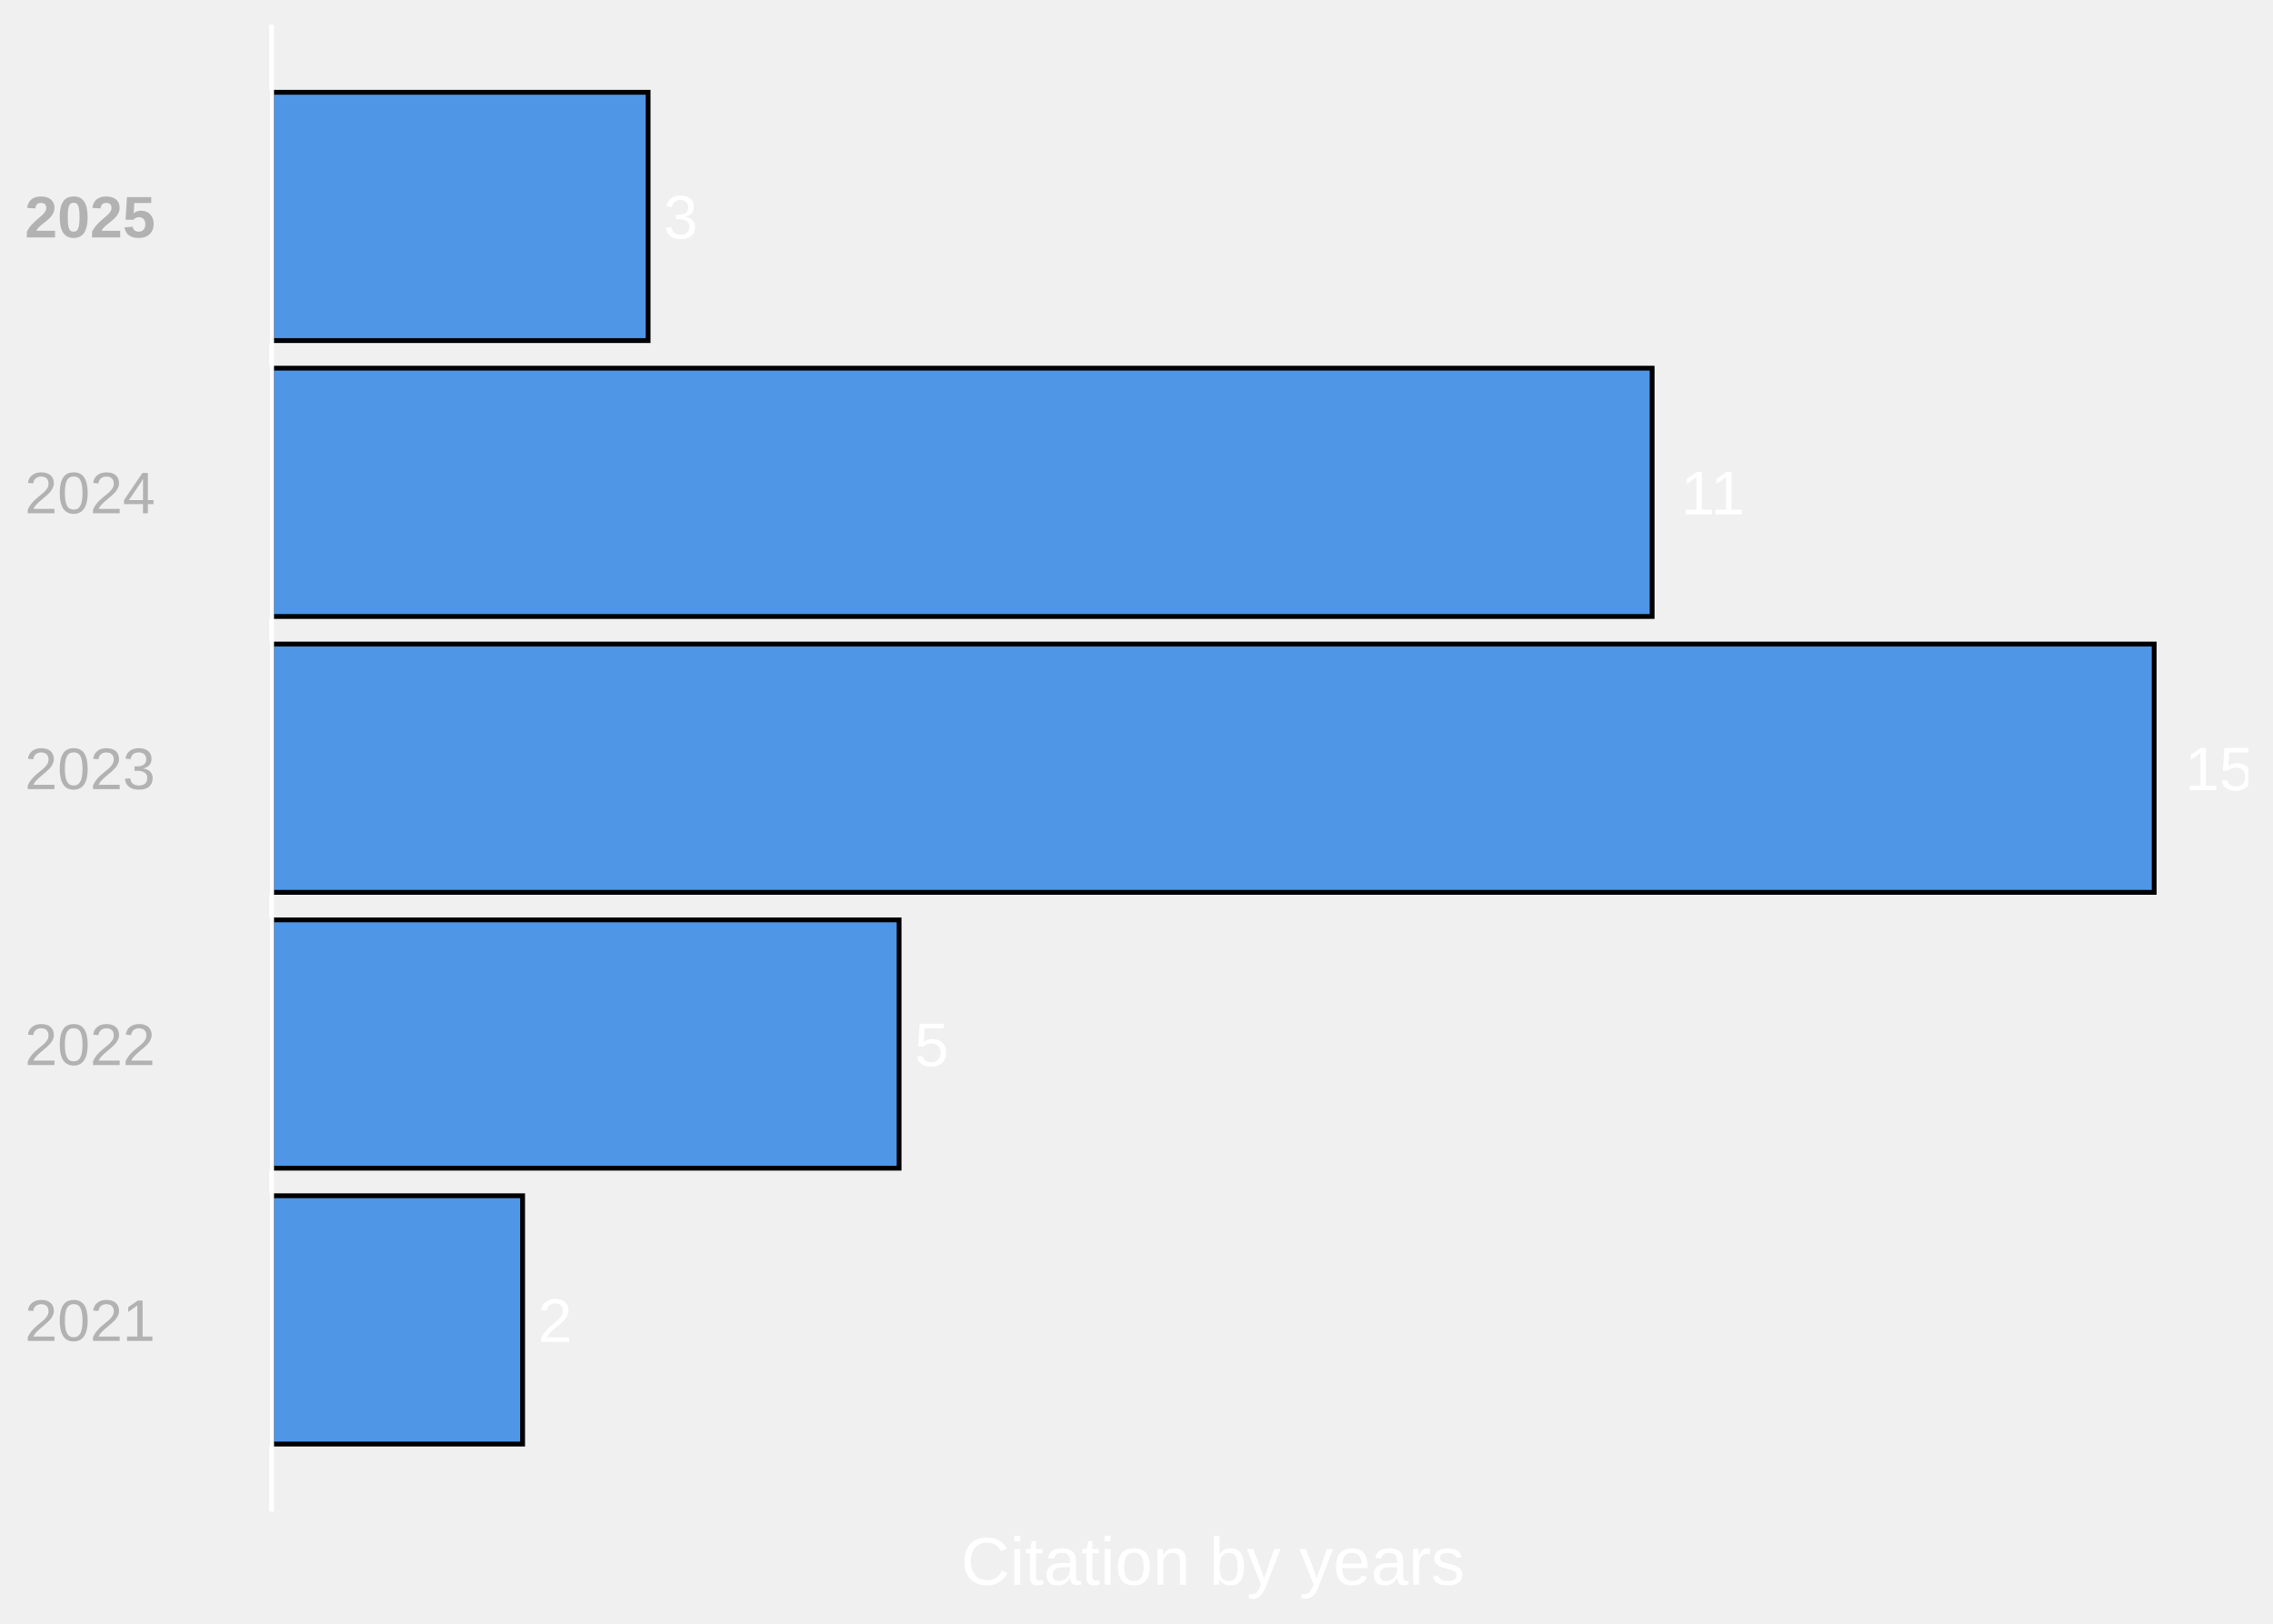
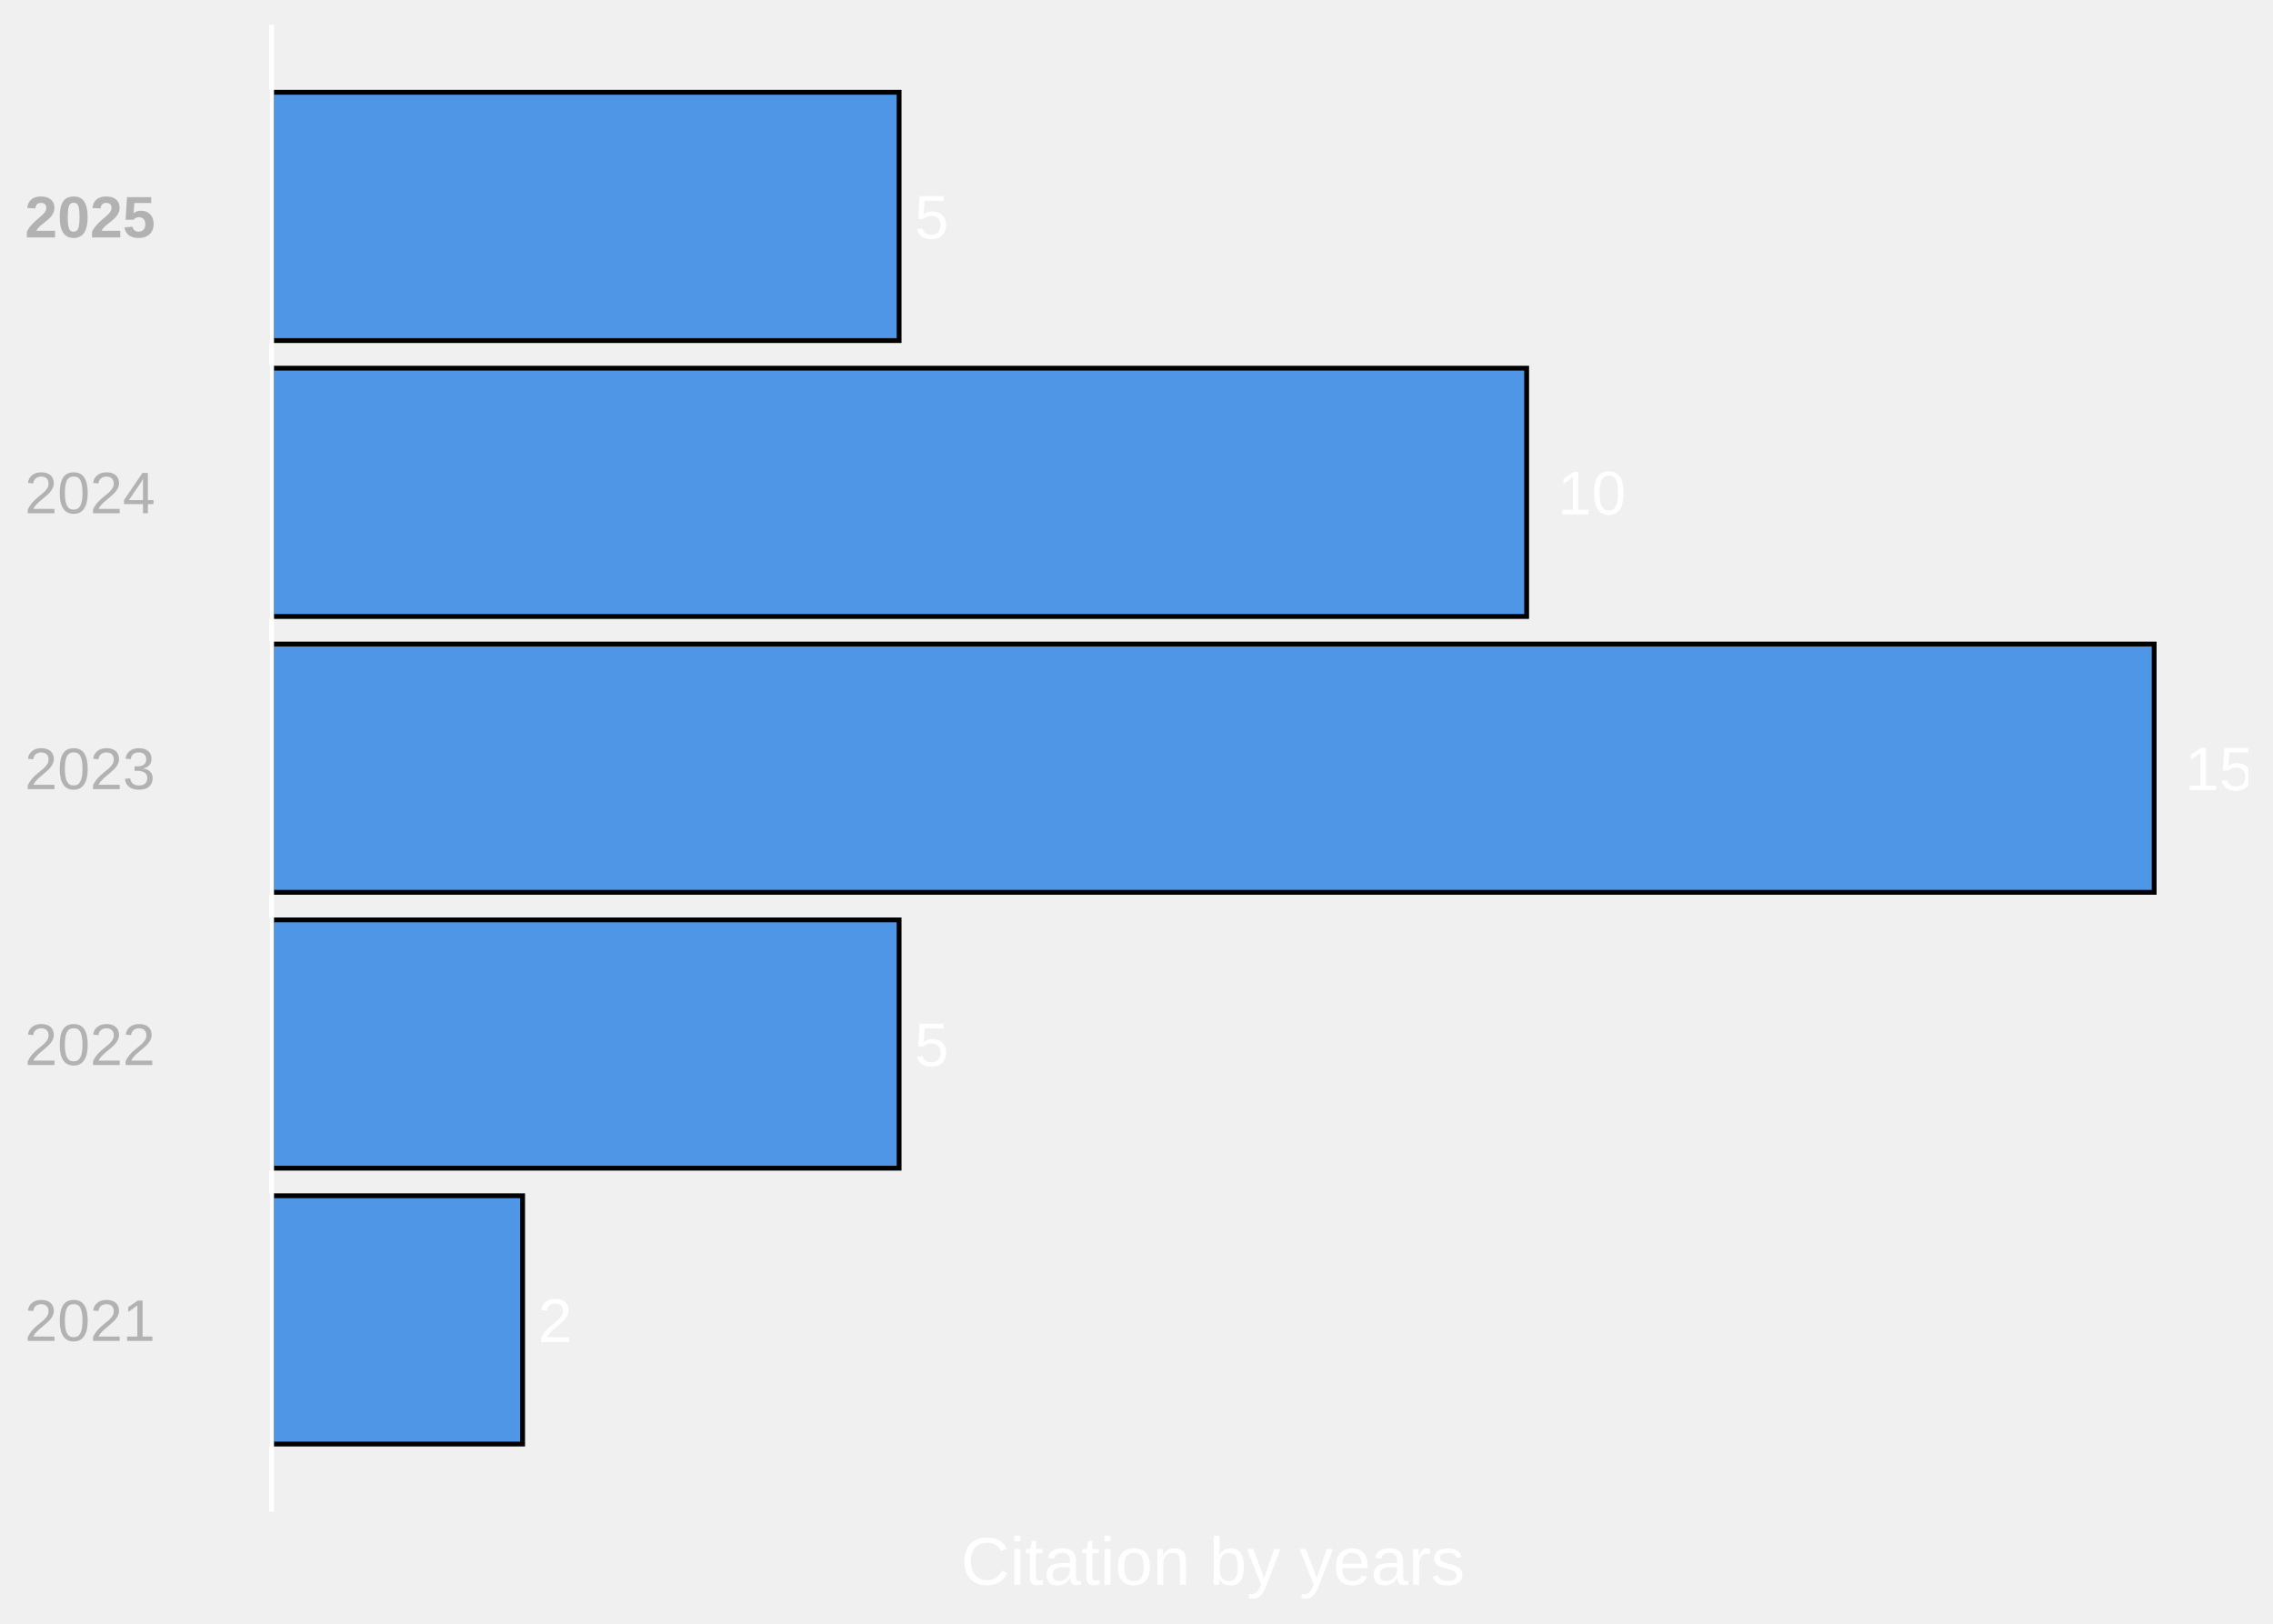
<svg xmlns="http://www.w3.org/2000/svg" width="504.00pt" height="360.00pt" viewBox="0 0 504.00 360.00">
  <g class="svglite">
    <defs>
      <style type="text/css">
    .svglite line, .svglite polyline, .svglite polygon, .svglite path, .svglite rect, .svglite circle {
      fill: none;
      stroke: #000000;
      stroke-linecap: round;
      stroke-linejoin: round;
      stroke-miterlimit: 10.00;
    }
    .svglite text {
      white-space: pre;
    }
    .svglite g.glyphgroup path {
      fill: inherit;
      stroke: none;
    }
  </style>
    </defs>
    <rect width="100%" height="100%" style="stroke: none; fill: none;" />
    <defs>
      <clipPath id="cpMC4wMHw1MDQuMDB8MC4wMHwzNjAuMDA=">
        <rect x="0.00" y="0.00" width="504.00" height="360.00" />
      </clipPath>
    </defs>
    <g clip-path="url(#cpMC4wMHw1MDQuMDB8MC4wMHwzNjAuMDA=)">
</g>
    <defs>
      <clipPath id="cpMzkuMzV8NDk4LjUyfDUuNDh8MzM1LjE0">
        <rect x="39.35" y="5.48" width="459.17" height="329.66" />
      </clipPath>
    </defs>
    <g clip-path="url(#cpMzkuMzV8NDk4LjUyfDUuNDh8MzM1LjE0)">
      <rect x="60.22" y="265.11" width="55.66" height="55.05" style="stroke-width: 1.07; stroke-linecap: butt; stroke-linejoin: miter; fill: #2780E3; fill-opacity: 0.80;" />
      <rect x="60.22" y="203.95" width="139.14" height="55.05" style="stroke-width: 1.07; stroke-linecap: butt; stroke-linejoin: miter; fill: #2780E3; fill-opacity: 0.80;" />
      <rect x="60.22" y="142.79" width="417.43" height="55.05" style="stroke-width: 1.07; stroke-linecap: butt; stroke-linejoin: miter; fill: #2780E3; fill-opacity: 0.80;" />
-       <rect x="60.22" y="81.63" width="306.11" height="55.05" style="stroke-width: 1.07; stroke-linecap: butt; stroke-linejoin: miter; fill: #2780E3; fill-opacity: 0.80;" />
-       <rect x="60.22" y="20.46" width="83.49" height="55.05" style="stroke-width: 1.07; stroke-linecap: butt; stroke-linejoin: miter; fill: #2780E3; fill-opacity: 0.80;" />
+       <rect x="60.22" y="81.63" width="278.29" height="55.05" style="stroke-width: 1.07; stroke-linecap: butt; stroke-linejoin: miter; fill: #2780E3; fill-opacity: 0.80;" />
+       <rect x="60.22" y="20.46" width="139.14" height="55.05" style="stroke-width: 1.07; stroke-linecap: butt; stroke-linejoin: miter; fill: #2780E3; fill-opacity: 0.80;" />
      <text x="119.29" y="297.52" style="font-size: 13.66px;fill: #FFFFFF; font-family: &quot;Arial&quot;;" textLength="7.59px" lengthAdjust="spacingAndGlyphs">2</text>
      <text x="202.78" y="236.36" style="font-size: 13.66px;fill: #FFFFFF; font-family: &quot;Arial&quot;;" textLength="7.59px" lengthAdjust="spacingAndGlyphs">5</text>
      <text x="484.48" y="175.20" style="font-size: 13.66px;fill: #FFFFFF; font-family: &quot;Arial&quot;;" textLength="15.19px" lengthAdjust="spacingAndGlyphs">15</text>
-       <text x="372.71" y="114.04" style="font-size: 13.66px;fill: #FFFFFF; font-family: &quot;Arial&quot;;" textLength="14.17px" lengthAdjust="spacingAndGlyphs">11</text>
-       <text x="147.12" y="52.88" style="font-size: 13.66px;fill: #FFFFFF; font-family: &quot;Arial&quot;;" textLength="7.59px" lengthAdjust="spacingAndGlyphs">3</text>
+       <text x="345.34" y="114.04" style="font-size: 13.66px;fill: #FFFFFF; font-family: &quot;Arial&quot;;" textLength="15.19px" lengthAdjust="spacingAndGlyphs">10</text>
+       <text x="202.78" y="52.88" style="font-size: 13.66px;fill: #FFFFFF; font-family: &quot;Arial&quot;;" textLength="7.59px" lengthAdjust="spacingAndGlyphs">5</text>
      <line x1="60.22" y1="335.14" x2="60.22" y2="5.48" style="stroke-width: 1.07; stroke: #FFFFFF; stroke-linecap: butt;" />
    </g>
    <g clip-path="url(#cpMC4wMHw1MDQuMDB8MC4wMHwzNjAuMDA=)">
      <text x="34.42" y="297.29" text-anchor="end" style="font-size: 13.00px;fill: #B2B2B2; font-family: &quot;Arial&quot;;" textLength="28.94px" lengthAdjust="spacingAndGlyphs">2021</text>
      <text x="34.42" y="236.12" text-anchor="end" style="font-size: 13.00px;fill: #B2B2B2; font-family: &quot;Arial&quot;;" textLength="28.94px" lengthAdjust="spacingAndGlyphs">2022</text>
      <text x="34.42" y="174.96" text-anchor="end" style="font-size: 13.00px;fill: #B2B2B2; font-family: &quot;Arial&quot;;" textLength="28.94px" lengthAdjust="spacingAndGlyphs">2023</text>
      <text x="34.42" y="113.80" text-anchor="end" style="font-size: 13.00px;fill: #B2B2B2; font-family: &quot;Arial&quot;;" textLength="28.94px" lengthAdjust="spacingAndGlyphs">2024</text>
      <text x="34.42" y="52.64" text-anchor="end" style="font-size: 13.00px; font-weight: bold;fill: #B2B2B2; font-family: &quot;Arial&quot;;" textLength="28.94px" lengthAdjust="spacingAndGlyphs">2025</text>
      <text x="268.93" y="351.36" text-anchor="middle" style="font-size: 15.00px;fill: #FFFFFF; font-family: &quot;Arial&quot;;" textLength="111.73px" lengthAdjust="spacingAndGlyphs">Citation by years</text>
    </g>
  </g>
</svg>
